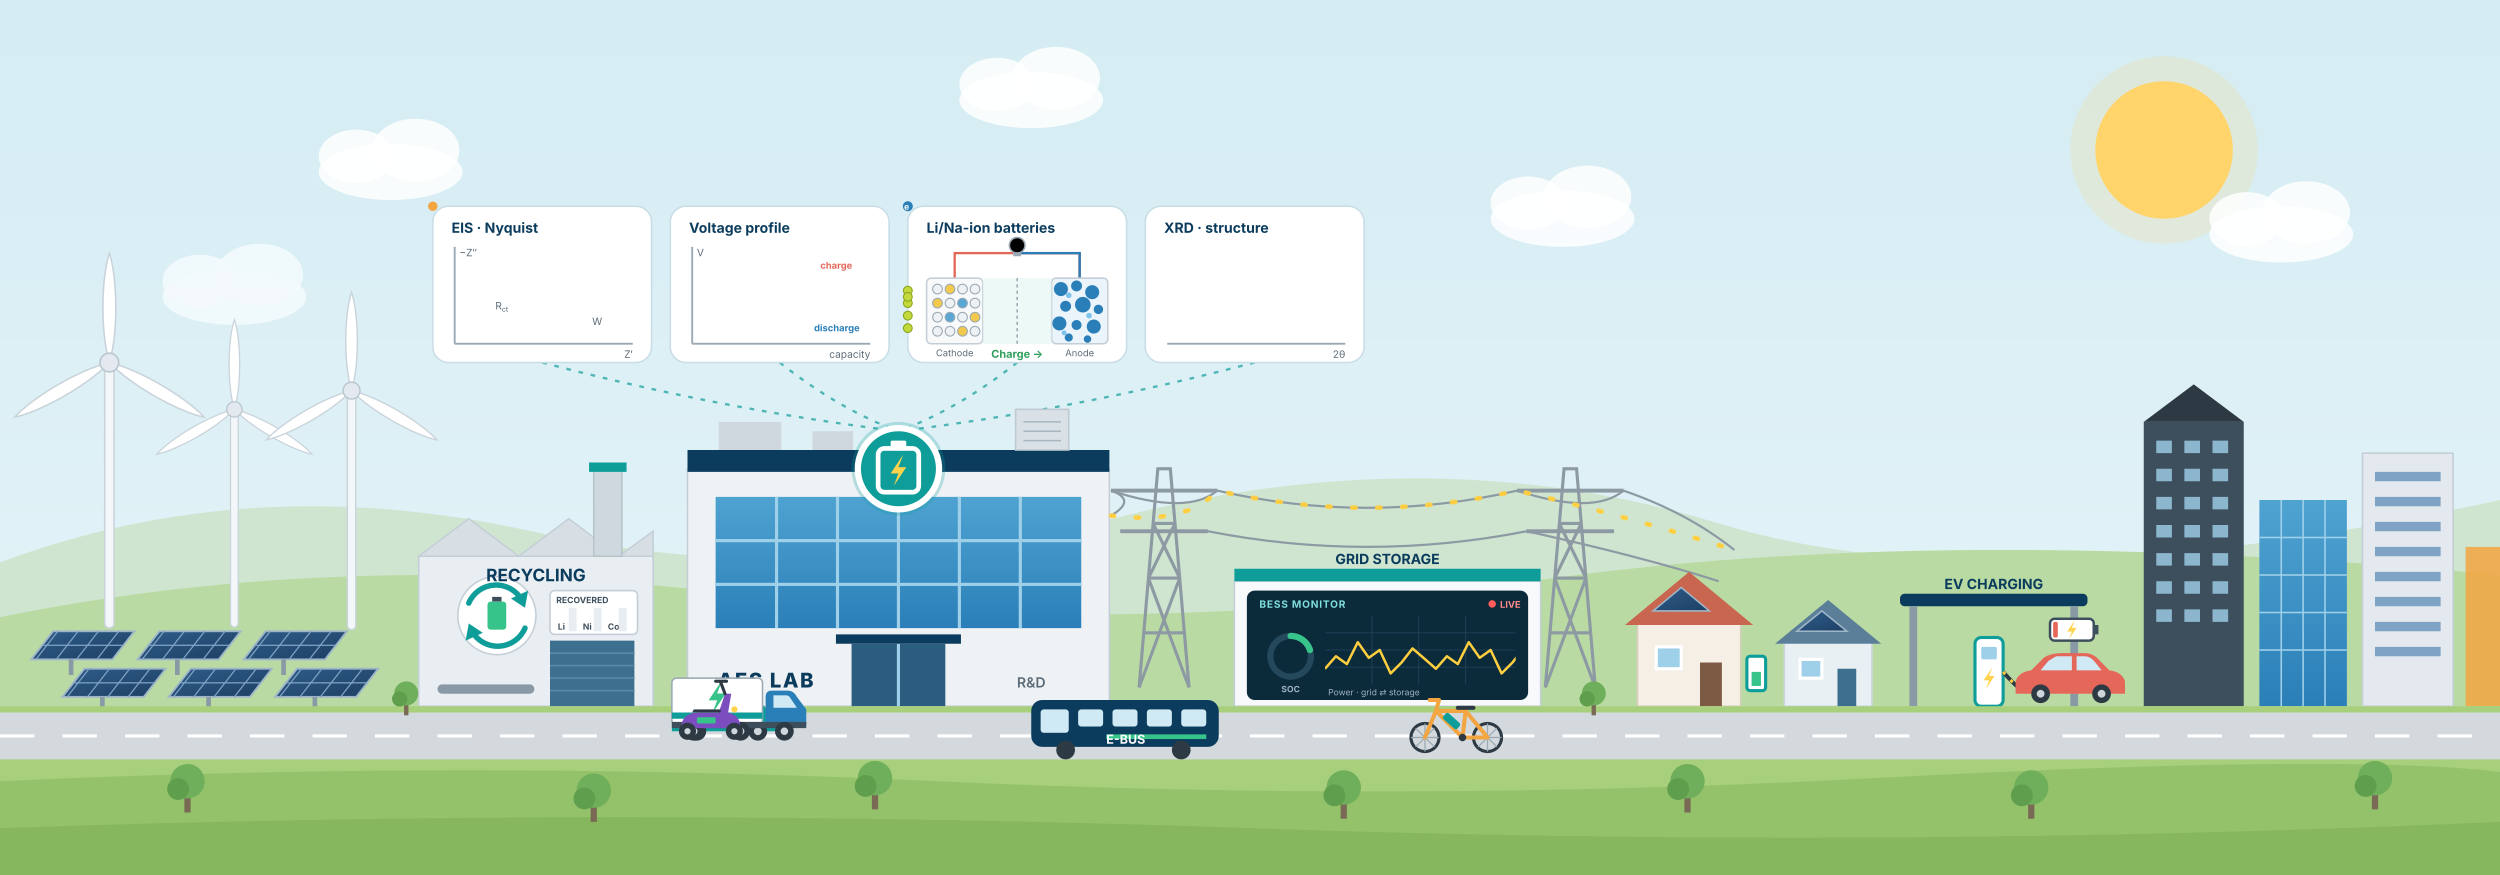
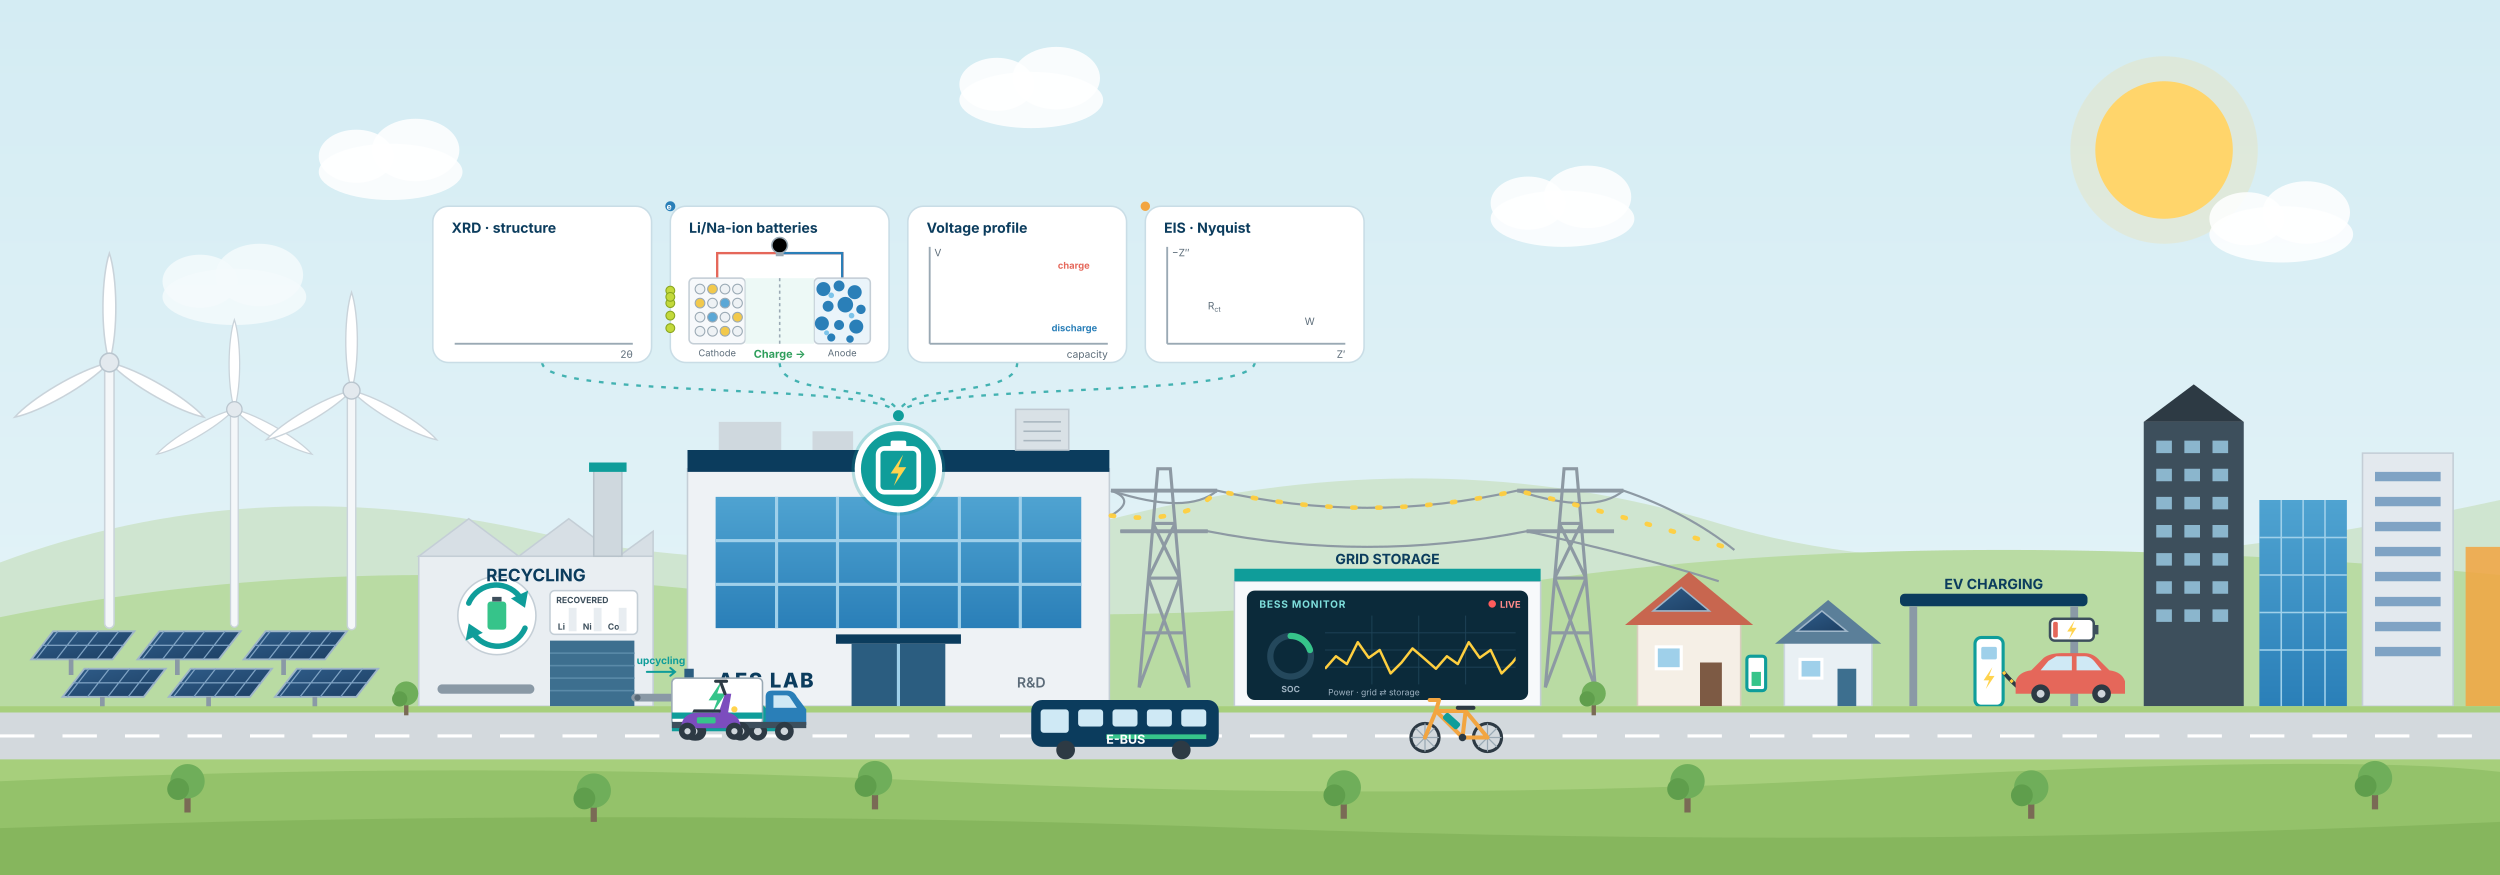
<svg xmlns="http://www.w3.org/2000/svg" viewBox="0 0 1600 560" preserveAspectRatio="xMidYMax slice" role="img" aria-labelledby="t">
  <defs>
    <linearGradient id="sky" x1="0" y1="0" x2="0" y2="1">
      <stop offset="0" stop-color="#d4ecf3" />
      <stop offset="1" stop-color="#e8f5f9" />
    </linearGradient>
    <linearGradient id="glass" x1="0" y1="0" x2="0" y2="1">
      <stop offset="0" stop-color="#4fa3d1" />
      <stop offset="1" stop-color="#2a7fb8" />
    </linearGradient>
    <linearGradient id="panel" x1="0" y1="0" x2="1" y2="1">
      <stop offset="0" stop-color="#2f5d8a" />
      <stop offset="1" stop-color="#1d3f63" />
    </linearGradient>
    <g id="turbine">
      <rect x="-3" y="0" width="6" height="170" rx="3" fill="#f4f7f9" stroke="#c9d3da" />
      <g>
        <animateTransform attributeName="transform" type="rotate" from="0" to="360" dur="7s" repeatCount="indefinite" />
        <path d="M0 0 C6 -20 5 -55 0 -70 C-5 -55 -6 -20 0 0Z" fill="#fff" stroke="#c9d3da" />
        <path d="M0 0 C6 -20 5 -55 0 -70 C-5 -55 -6 -20 0 0Z" fill="#fff" stroke="#c9d3da" transform="rotate(120)" />
        <path d="M0 0 C6 -20 5 -55 0 -70 C-5 -55 -6 -20 0 0Z" fill="#fff" stroke="#c9d3da" transform="rotate(240)" />
      </g>
      <circle r="6" fill="#e3e9ee" stroke="#b9c5ce" />
    </g>
    <g id="solar">
      <path d="M0 18 L14 0 H66 L52 18Z" fill="url(#panel)" stroke="#9fb6c9" stroke-width="1.2" />
      <path d="M17 0 L3 18 M30 0 L16 18 M43 0 L29 18 M56 0 L42 18 M7 9 H59" stroke="#7fa3c4" stroke-width=".8" />
      <rect x="24" y="18" width="3" height="10" fill="#8a99a6" />
    </g>
    <g id="cloud">
      <ellipse cx="0" cy="0" rx="46" ry="18" fill="#fff" opacity=".85" />
      <ellipse cx="-22" cy="-10" rx="24" ry="17" fill="#fff" opacity=".85" />
      <ellipse cx="16" cy="-14" rx="28" ry="20" fill="#fff" opacity=".85" />
    </g>
    <g id="tree">
      <rect x="-2" y="0" width="4" height="14" fill="#7a6a55" />
      <circle cy="-6" r="11" fill="#6fae5a" />
      <circle cx="-6" cy="-1" r="7" fill="#5f9e4c" />
    </g>
    <g id="bolt">
      <path d="M3 -10 L-5 2 H0 L-3 10 L5 -2 H0Z" fill="#ffd34d" />
    </g>
    <g id="pylon" fill="none" stroke="#8d99a3" stroke-width="2">
      <path d="M-16 140 L-4 0 L4 0 L16 140 M-10 70 H10 M-13 105 H13 M-7 35 H7 M-16 140 L10 70 M16 140 L-10 70 M-10 70 L7 35 M10 70 L-7 35" />
      <path d="M-34 14 H34 M-28 40 H28" stroke-width="2.5" />
    </g>
    <g id="car">
      <path d="M0 18 V10 Q2 4 10 3 L18 -5 Q22 -8 30 -8 H44 Q50 -8 54 -3 L60 3 Q68 4 70 10 V18Z" fill="currentColor" />
      <path d="M21 -3 L26 -6 H36 V3 H16Z M39 -6 H44 Q48 -6 51 -2 L55 3 H39Z" fill="#cfe9f5" />
      <circle cx="16" cy="18" r="6" fill="#2d3a44" />
      <circle cx="16" cy="18" r="2.5" fill="#cfd6db" />
      <circle cx="55" cy="18" r="6" fill="#2d3a44" />
      <circle cx="55" cy="18" r="2.5" fill="#cfd6db" />
    </g>
    <filter id="sh" x="-20%" y="-20%" width="140%" height="160%">
      <feDropShadow dx="0" dy="4" stdDeviation="5" flood-color="#0b3c5d" flood-opacity=".22" />
    </filter>
    <g id="cEIS">
      <rect width="140" height="100" rx="10" fill="#fff" stroke="#c9dde6" />
      <text x="12" y="17" font-family="Inter,Arial,sans-serif" font-size="9" font-weight="700" fill="#0b3c5d">EIS · Nyquist</text>
      <path d="M14 88 H128 M14 88 V26" stroke="#9aa9b4" stroke-width="1.2" />
      <g font-family="Inter,Arial,sans-serif" font-size="6.5" fill="#5b6b78">
        <text x="128" y="97" text-anchor="end">Z′</text>
        <text x="17" y="32">−Z″</text>
        <text x="40" y="66">R<tspan font-size="4.5" dy="1.5">ct</tspan>
        </text>
        <text x="102" y="76">W</text>
      </g>
      <path id="nyq" d="M22 87 A26 26 0 0 1 74 87 L112 46" fill="none" stroke="#0f9d9a" stroke-width="2" stroke-linecap="round" stroke-dasharray="170" stroke-dashoffset="170">
        <animate attributeName="stroke-dashoffset" values="170;0;0;170" keyTimes="0;.55;.85;1" dur="5s" repeatCount="indefinite" />
      </path>
      <circle r="3" fill="#f2a541">
        <animateMotion dur="5s" repeatCount="indefinite" keyPoints="0;1;1;0" keyTimes="0;.55;.85;1" calcMode="linear">
          <mpath href="#nyq" />
        </animateMotion>
      </circle>
    </g>
    <g id="cV">
      <rect width="140" height="100" rx="10" fill="#fff" stroke="#c9dde6" />
      <text x="12" y="17" font-family="Inter,Arial,sans-serif" font-size="9" font-weight="700" fill="#0b3c5d">Voltage profile</text>
      <path d="M14 88 H128 M14 88 V26" stroke="#9aa9b4" stroke-width="1.2" />
      <g font-family="Inter,Arial,sans-serif" font-size="6.5" fill="#5b6b78">
        <text x="128" y="97" text-anchor="end">capacity</text>
        <text x="17" y="32">V</text>
      </g>
      <path d="M16 80 C34 58 46 54 66 52 S104 46 126 34" fill="none" stroke="#e5675a" stroke-width="2.2" stroke-dasharray="160" stroke-dashoffset="160">
        <animate attributeName="stroke-dashoffset" values="160;0;0;160" keyTimes="0;.45;.85;1" dur="5s" repeatCount="indefinite" />
      </path>
      <path d="M16 40 C34 58 46 62 66 64 S104 70 126 84" fill="none" stroke="#2a7fb8" stroke-width="2.2" stroke-dasharray="160" stroke-dashoffset="160">
        <animate attributeName="stroke-dashoffset" values="160;160;0;0;160" keyTimes="0;.2;.65;.85;1" dur="5s" repeatCount="indefinite" />
      </path>
      <g font-family="Inter,Arial,sans-serif" font-size="6" font-weight="700">
        <text x="96" y="40" fill="#e5675a">charge</text>
        <text x="92" y="80" fill="#2a7fb8">discharge</text>
      </g>
    </g>
    <g id="cCell">
      <rect width="140" height="100" rx="10" fill="#fff" stroke="#c9dde6" />
      <text x="12" y="17" font-family="Inter,Arial,sans-serif" font-size="9" font-weight="700" fill="#0b3c5d">Li/Na-ion batteries</text>
      <path id="wire" d="M30 46 V30 H110 V46" fill="none" stroke="#e5675a" stroke-width="1.5" />
      <path d="M70 30 H110 V46" fill="none" stroke="#2a7fb8" stroke-width="1.5" />
      <circle cx="70" cy="25" r="8" fill="#ffd34d" opacity="0">
        <animate attributeName="opacity" values="0;0;.45;.45;0" keyTimes="0;.5;.54;.96;1" dur="6s" repeatCount="indefinite" />
      </circle>
      <circle cx="70" cy="25" r="5" stroke="#9aa9b4" stroke-width="1">
        <animate attributeName="fill" values="#eef2f5;#eef2f5;#ffd34d;#ffd34d;#eef2f5" keyTimes="0;.5;.54;.96;1" dur="6s" repeatCount="indefinite" />
      </circle>
      <rect x="67.5" y="29.5" width="5" height="2.5" fill="#9aa9b4" />
      <g>
        <animateMotion dur="6s" repeatCount="indefinite" keyPoints="0;1;1;0;0" keyTimes="0;.42;.5;.92;1" calcMode="linear">
          <mpath href="#wire" />
        </animateMotion>
        <circle r="3.2" fill="#2a7fb8" />
        <text x="-2.4" y="2.2" font-family="Inter,Arial,sans-serif" font-size="5.5" font-weight="700" fill="#fff">e</text>
      </g>
      <rect x="12" y="46" width="36" height="42" rx="3" fill="#f7f9fb" stroke="#c4ced6" />
      <circle cx="19" cy="53" r="3.1" fill="#eef2f5" stroke="#9aa9b4" stroke-width=".7" />
      <circle cx="19" cy="62" r="3.1" fill="#f2c94c" stroke="#9aa9b4" stroke-width=".7" />
      <circle cx="19" cy="71" r="3.1" fill="#eef2f5" stroke="#9aa9b4" stroke-width=".7" />
      <circle cx="19" cy="80" r="3.1" fill="#eef2f5" stroke="#9aa9b4" stroke-width=".7" />
      <circle cx="27" cy="53" r="3.1" fill="#f2c94c" stroke="#9aa9b4" stroke-width=".7" />
      <circle cx="27" cy="62" r="3.1" fill="#eef2f5" stroke="#9aa9b4" stroke-width=".7" />
      <circle cx="27" cy="71" r="3.1" fill="#5aa7d6" stroke="#9aa9b4" stroke-width=".7" />
      <circle cx="27" cy="80" r="3.1" fill="#eef2f5" stroke="#9aa9b4" stroke-width=".7" />
      <circle cx="35" cy="53" r="3.1" fill="#eef2f5" stroke="#9aa9b4" stroke-width=".7" />
      <circle cx="35" cy="62" r="3.1" fill="#5aa7d6" stroke="#9aa9b4" stroke-width=".7" />
      <circle cx="35" cy="71" r="3.1" fill="#eef2f5" stroke="#9aa9b4" stroke-width=".7" />
      <circle cx="35" cy="80" r="3.1" fill="#f2c94c" stroke="#9aa9b4" stroke-width=".7" />
      <circle cx="43" cy="53" r="3.1" fill="#eef2f5" stroke="#9aa9b4" stroke-width=".7" />
      <circle cx="43" cy="62" r="3.1" fill="#eef2f5" stroke="#9aa9b4" stroke-width=".7" />
      <circle cx="43" cy="71" r="3.1" fill="#f2c94c" stroke="#9aa9b4" stroke-width=".7" />
      <circle cx="43" cy="80" r="3.1" fill="#eef2f5" stroke="#9aa9b4" stroke-width=".7" />
      <rect x="92" y="46" width="36" height="42" rx="3" fill="#eaf4fa" stroke="#c4ced6" />
      <g fill="#2a7fb8">
        <circle cx="98" cy="53" r="4.5" />
        <circle cx="108" cy="51" r="3.5" />
        <circle cx="118" cy="55" r="4.5" />
        <circle cx="101" cy="64" r="3.5" />
        <circle cx="112" cy="63" r="5" />
        <circle cx="122" cy="66" r="3" />
        <circle cx="97" cy="75" r="4.5" />
        <circle cx="108" cy="76" r="3.2" />
        <circle cx="119" cy="77" r="4.5" />
        <circle cx="103" cy="84" r="2.6" />
        <circle cx="115" cy="85" r="2.4" />
      </g>
      <g fill="#7cc4ea">
        <circle cx="103" cy="57" r="1.8" />
        <circle cx="116" cy="70" r="1.8" />
        <circle cx="100" cy="81" r="1.6" />
      </g>
      <rect x="48" y="46" width="44" height="42" fill="#e6f6f2" opacity=".7" />
      <path d="M70 46 V88" stroke="#9aa9b4" stroke-width="1" stroke-dasharray="2 2" />
      <circle cy="54" r="2.8" fill="#c3d93b" stroke="#8aa61f" stroke-width=".7">
        <animate attributeName="cx" values="32;108;108;32;32" keyTimes="0;.42;.5;.92;1" dur="6s" begin="-0.00s" repeatCount="indefinite" />
      </circle>
      <circle cy="62" r="2.8" fill="#c3d93b" stroke="#8aa61f" stroke-width=".7">
        <animate attributeName="cx" values="32;108;108;32;32" keyTimes="0;.42;.5;.92;1" dur="6s" begin="-0.18s" repeatCount="indefinite" />
      </circle>
      <circle cy="70" r="2.8" fill="#c3d93b" stroke="#8aa61f" stroke-width=".7">
        <animate attributeName="cx" values="32;108;108;32;32" keyTimes="0;.42;.5;.92;1" dur="6s" begin="-0.36s" repeatCount="indefinite" />
      </circle>
      <circle cy="78" r="2.8" fill="#c3d93b" stroke="#8aa61f" stroke-width=".7">
        <animate attributeName="cx" values="32;108;108;32;32" keyTimes="0;.42;.5;.92;1" dur="6s" begin="-0.54s" repeatCount="indefinite" />
      </circle>
      <circle cy="58" r="2.8" fill="#c3d93b" stroke="#8aa61f" stroke-width=".7">
        <animate attributeName="cx" values="32;108;108;32;32" keyTimes="0;.42;.5;.92;1" dur="6s" begin="-0.72s" repeatCount="indefinite" />
      </circle>
      <g font-family="Inter,Arial,sans-serif" font-size="6" fill="#5b6b78" text-anchor="middle">
        <text x="30" y="96">Cathode</text>
        <text x="110" y="96">Anode</text>
      </g>
      <g font-family="Inter,Arial,sans-serif" font-size="7" font-weight="700" text-anchor="middle">
        <text x="70" y="97" fill="#2e9e5b">Charge →<animate attributeName="opacity" calcMode="discrete" values="1;0" keyTimes="0;.5" dur="6s" repeatCount="indefinite" />
        </text>
        <text x="70" y="97" fill="#d9534f" opacity="0">← Discharge<animate attributeName="opacity" calcMode="discrete" values="0;1" keyTimes="0;.5" dur="6s" repeatCount="indefinite" />
        </text>
      </g>
    </g>
    <g id="cXRD">
      <rect width="140" height="100" rx="10" fill="#fff" stroke="#c9dde6" />
      <text x="12" y="17" font-family="Inter,Arial,sans-serif" font-size="9" font-weight="700" fill="#0b3c5d">XRD · structure</text>
      <path d="M14 88 H128" stroke="#9aa9b4" stroke-width="1.2" />
      <g font-family="Inter,Arial,sans-serif" font-size="6.5" fill="#5b6b78">
        <text x="128" y="97" text-anchor="end">2θ</text>
      </g>
      <path d="M14 86 H30 L33 52 L36 86 H52 L54 68 L56 86 H70 L73 36 L76 86 H90 L92 72 L94 86 H104 L106 58 L108 86 H128" fill="none" stroke="#7c4dbe" stroke-width="1.8" stroke-linejoin="round" stroke-dasharray="460" stroke-dashoffset="460">
        <animate attributeName="stroke-dashoffset" values="460;0;0;460" keyTimes="0;.5;.85;1" dur="6s" repeatCount="indefinite" />
      </path>
    </g>
    <g id="truck">
      <rect x="0" y="-16" width="58" height="30" rx="3" fill="#fff" stroke="#9aa9b4" />
      <rect x="0" y="6" width="58" height="4" fill="#0f9d9a" />
      <g transform="translate(29 -4) scale(1.1)">
        <path d="M3 -10 L-5 2 H0 L-3 10 L5 -2 H0Z" fill="#36c48a" />
      </g>
      <path d="M60 14 V-4 Q60 -8 64 -8 H74 Q78 -8 80 -4 L86 4 V14Z" fill="#2a7fb8" />
      <path d="M65 -5 H73 Q75 -5 76 -3 L80 3 H65Z" fill="#cfe9f5" />
      <rect x="0" y="12" width="86" height="4" fill="#3d4f5c" />
      <circle cx="14" cy="18" r="6" fill="#2d3a44" />
      <circle cx="14" cy="18" r="2.4" fill="#cfd6db" />
      <circle cx="44" cy="18" r="6" fill="#2d3a44" />
      <circle cx="44" cy="18" r="2.4" fill="#cfd6db" />
      <circle cx="72" cy="18" r="6" fill="#2d3a44" />
      <circle cx="72" cy="18" r="2.4" fill="#cfd6db" />
    </g>
    <g id="emoto">
      <path d="M6 16 Q6 6 18 6 H30 L34 -6 H38 L36 6 Q44 8 44 16Z" fill="#7c4dbe" />
      <path d="M14 4 H30 Q32 4 31 6 H13Z" fill="#2d3a44" />
      <path d="M34 -6 L31 -14 M28 -14 H35" stroke="#2d3a44" stroke-width="2" stroke-linecap="round" />
      <circle cx="40" cy="4" r="2" fill="#ffd34d" />
      <rect x="16" y="9" width="12" height="4" rx="1" fill="#36c48a" />
      <circle cx="10" cy="18" r="5.5" fill="#2d3a44" />
      <circle cx="10" cy="18" r="2" fill="#cfd6db" />
      <circle cx="40" cy="18" r="5.5" fill="#2d3a44" />
      <circle cx="40" cy="18" r="2" fill="#cfd6db" />
    </g>
  </defs>
  <rect width="1600" height="560" fill="url(#sky)" />
  <circle cx="1385" cy="96" r="44" fill="#ffd56b" />
  <circle cx="1385" cy="96" r="60" fill="#ffd56b" opacity=".18">
    <animate attributeName="r" values="56;66;56" dur="5s" repeatCount="indefinite" />
  </circle>
  <g>
    <animateTransform attributeName="transform" type="translate" values="0 0;70 0;0 0" dur="38s" repeatCount="indefinite" />
    <use href="#cloud" x="250" y="110" />
  </g>
  <g>
    <animateTransform attributeName="transform" type="translate" values="0 0;-60 0;0 0" dur="46s" repeatCount="indefinite" />
    <use href="#cloud" x="660" y="64" />
  </g>
  <g>
    <animateTransform attributeName="transform" type="translate" values="0 0;80 0;0 0" dur="42s" repeatCount="indefinite" />
    <use href="#cloud" x="1000" y="140" />
  </g>
  <g>
    <animateTransform attributeName="transform" type="translate" values="0 0;-50 0;0 0" dur="34s" repeatCount="indefinite" />
    <use href="#cloud" x="1460" y="150" />
  </g>
  <g opacity=".7">
    <animateTransform attributeName="transform" type="translate" values="0 0;55 0;0 0" dur="30s" repeatCount="indefinite" />
    <use href="#cloud" x="150" y="190" />
  </g>
  <path d="M0 360 Q160 300 340 340 T720 330 T1100 335 T1600 320 V460 H0Z" fill="#cfe5d0" />
  <path d="M0 395 Q220 350 470 380 T980 372 T1600 368 V470 H0Z" fill="#b9dba3" />
  <use href="#turbine" x="70" y="232" />
  <use href="#turbine" x="150" y="262" transform="translate(150 262) scale(.82) translate(-150 -262)" />
  <use href="#turbine" x="225" y="250" transform="translate(225 250) scale(.9) translate(-225 -250)" />
  <g>
    <use href="#solar" x="20" y="404" />
    <use href="#solar" x="88" y="404" />
    <use href="#solar" x="156" y="404" />
    <use href="#solar" x="40" y="428" />
    <use href="#solar" x="108" y="428" />
    <use href="#solar" x="176" y="428" />
  </g>
  <g>
    <rect x="268" y="356" width="150" height="96" fill="#e9eef2" stroke="#c4ced6" />
    <path d="M268 356 L300 332 L332 356 L364 332 L396 356 L418 340 V356Z" fill="#d7dfe5" stroke="#c4ced6" />
    <rect x="380" y="300" width="18" height="56" fill="#cfd8de" stroke="#b8c3cb" />
    <rect x="377" y="296" width="24" height="6" fill="#0f9d9a" />
    <circle cx="318" cy="394" r="25" fill="#fff" stroke="#c4ced6" />
    <g>
      <animateTransform attributeName="transform" type="rotate" from="0 318 394" to="360 318 394" dur="6s" repeatCount="indefinite" />
      <g fill="none" stroke="#0f9d9a" stroke-width="3.5" stroke-linecap="round">
        <path d="M300 386 A19 19 0 0 1 334 384" />
        <path d="M336 402 A19 19 0 0 1 302 404" />
      </g>
      <path d="M338 378 L336 389 L327 383Z M298 410 L300 399 L309 405Z" fill="#0f9d9a" />
    </g>
    <rect x="312" y="385" width="12" height="18" rx="2" fill="#36c48a" />
    <rect x="315" y="382" width="6" height="3" fill="#3d4f5c" />
    <rect x="352" y="410" width="54" height="42" fill="#3d6f8f" />
    <path d="M352 418 H406 M352 426 H406 M352 434 H406 M352 442 H406" stroke="#5a8aa8" />
    <rect x="280" y="438" width="62" height="6" rx="3" fill="#8a99a6" />
    <g opacity="0">
      <animateTransform attributeName="transform" type="translate" values="0 0;58 0" dur="4.5s" begin="-0.0s" repeatCount="indefinite" />
      <animate attributeName="opacity" values="0;1;1;0" keyTimes="0;.12;.85;1" dur="4.5s" begin="-0.0s" repeatCount="indefinite" />
      <rect x="282" y="426" width="9" height="12" rx="2" fill="#7fbf5a" />
      <rect x="284.5" y="423.5" width="4" height="3" fill="#6c7a85" />
    </g>
    <g opacity="0">
      <animateTransform attributeName="transform" type="translate" values="0 0;58 0" dur="4.5s" begin="-1.5s" repeatCount="indefinite" />
      <animate attributeName="opacity" values="0;1;1;0" keyTimes="0;.12;.85;1" dur="4.5s" begin="-1.5s" repeatCount="indefinite" />
      <rect x="282" y="426" width="9" height="12" rx="2" fill="#f2a541" />
      <rect x="284.5" y="423.5" width="4" height="3" fill="#6c7a85" />
    </g>
    <g opacity="0">
      <animateTransform attributeName="transform" type="translate" values="0 0;58 0" dur="4.5s" begin="-3.0s" repeatCount="indefinite" />
      <animate attributeName="opacity" values="0;1;1;0" keyTimes="0;.12;.85;1" dur="4.5s" begin="-3.0s" repeatCount="indefinite" />
      <rect x="282" y="426" width="9" height="12" rx="2" fill="#e5675a" />
      <rect x="284.5" y="423.5" width="4" height="3" fill="#6c7a85" />
    </g>
    <rect x="352" y="378" width="56" height="28" rx="3" fill="#fff" stroke="#c4ced6" />
    <g font-family="Inter,Arial,sans-serif" font-size="5.5" font-weight="700" fill="#3d4f5c">
      <text x="356" y="386">RECOVERED</text>
      <text x="357" y="403">Li</text>
      <text x="373" y="403">Ni</text>
      <text x="389" y="403">Co</text>
    </g>
    <g>
      <rect x="364" y="389" width="5" height="15" fill="#e8edf1" />
      <rect x="380" y="389" width="5" height="15" fill="#e8edf1" />
      <rect x="396" y="389" width="5" height="15" fill="#e8edf1" />
      <rect x="364" width="5" fill="#36c48a" y="404" height="0">
        <animate attributeName="height" values="0;15;15;0" keyTimes="0;.8;.95;1" dur="6s" repeatCount="indefinite" />
        <animate attributeName="y" values="404;389;389;404" keyTimes="0;.8;.95;1" dur="6s" repeatCount="indefinite" />
      </rect>
      <rect x="380" width="5" fill="#7f8c96" y="404" height="0">
        <animate attributeName="height" values="0;12;12;0" keyTimes="0;.8;.95;1" dur="6s" begin="-.7s" repeatCount="indefinite" />
        <animate attributeName="y" values="404;392;392;404" keyTimes="0;.8;.95;1" dur="6s" begin="-.7s" repeatCount="indefinite" />
      </rect>
      <rect x="396" width="5" fill="#2a7fb8" y="404" height="0">
        <animate attributeName="height" values="0;10;10;0" keyTimes="0;.8;.95;1" dur="6s" begin="-1.4s" repeatCount="indefinite" />
        <animate attributeName="y" values="404;394;394;404" keyTimes="0;.8;.95;1" dur="6s" begin="-1.4s" repeatCount="indefinite" />
      </rect>
    </g>
    <text x="343" y="372" font-family="Inter,Arial,sans-serif" font-size="11" font-weight="700" fill="#0b3c5d" text-anchor="middle">RECYCLING</text>
  </g>
-   <g fill="none" stroke="#0f9d9a" stroke-width="1.5" stroke-dasharray="3 5" opacity=".7">
-     <path d="M347 232 Q461.0 262 575 276" />
-     <path d="M499 232 Q537.0 262 575 276" />
-     <path d="M651 232 Q613.0 262 575 276" />
-     <path d="M803 232 Q689.0 262 575 276" />
-   </g>
-   <use href="#cEIS" x="277" y="132" />
-   <use href="#cV" x="429" y="132" />
-   <use href="#cCell" x="581" y="132" />
-   <use href="#cXRD" x="733" y="132" />
-   <g transform="translate(347 182)" opacity="0">
-     <animate attributeName="opacity" calcMode="discrete" values="1;0" keyTimes="0;0.230" dur="16s" repeatCount="indefinite" />
-     <g>
-       <animateTransform attributeName="transform" type="scale" values="1;1.75;1.75;1;1" keyTimes="0.000;0.020;0.210;0.230;1.000" dur="16s" repeatCount="indefinite" />
-       <use href="#cEIS" x="-70" y="-50" filter="url(#sh)" />
-     </g>
-   </g>
-   <g transform="translate(499 182)" opacity="0">
-     <animate attributeName="opacity" calcMode="discrete" values="0;1;0" keyTimes="0;0.250;0.480" dur="16s" repeatCount="indefinite" />
-     <g>
-       <animateTransform attributeName="transform" type="scale" values="1;1;1.75;1.75;1;1" keyTimes="0.000;0.250;0.270;0.460;0.480;1.000" dur="16s" repeatCount="indefinite" />
-       <use href="#cV" x="-70" y="-50" filter="url(#sh)" />
-     </g>
-   </g>
-   <g transform="translate(651 182)" opacity="0">
-     <animate attributeName="opacity" calcMode="discrete" values="0;1;0" keyTimes="0;0.500;0.730" dur="16s" repeatCount="indefinite" />
-     <g>
-       <animateTransform attributeName="transform" type="scale" values="1;1;1.75;1.75;1;1" keyTimes="0.000;0.500;0.520;0.710;0.730;1.000" dur="16s" repeatCount="indefinite" />
-       <use href="#cCell" x="-70" y="-50" filter="url(#sh)" />
-     </g>
-   </g>
-   <g transform="translate(803 182)" opacity="0">
-     <animate attributeName="opacity" calcMode="discrete" values="0;1;0" keyTimes="0;0.750;0.980" dur="16s" repeatCount="indefinite" />
-     <g>
-       <animateTransform attributeName="transform" type="scale" values="1;1;1.75;1.75;1;1" keyTimes="0.000;0.750;0.770;0.960;0.980;1.000" dur="16s" repeatCount="indefinite" />
-       <use href="#cXRD" x="-70" y="-50" filter="url(#sh)" />
-     </g>
-   </g>
+   <g fill="none" stroke="#0f9d9a" stroke-width="1.5" stroke-dasharray="3 5" opacity=".75">
+     <path d="M347 232 C347 256 575 244 575 266" />
+     <path d="M499 232 C499 256 575 244 575 266" />
+     <path d="M651 232 C651 256 575 244 575 266" />
+     <path d="M803 232 C803 256 575 244 575 266" />
+   </g>
+   <circle cx="575" cy="266" r="3.5" fill="#0f9d9a" />
+   <use href="#cXRD" x="277" y="132" />
+   <use href="#cCell" x="429" y="132" />
+   <use href="#cV" x="581" y="132" />
+   <use href="#cEIS" x="733" y="132" />
  <g>
    <rect x="440" y="300" width="270" height="152" fill="#eef2f5" stroke="#c4ced6" />
    <rect x="440" y="288" width="270" height="14" fill="#0b3c5d" />
    <rect x="460" y="270" width="40" height="18" fill="#cfd8de" />
    <rect x="520" y="276" width="26" height="12" fill="#cfd8de" />
    <rect x="650" y="262" width="34" height="26" fill="#d9e1e6" stroke="#bfc9d1" />
    <path d="M655 270 h24 M655 276 h24 M655 282 h24" stroke="#a9b6bf" />
    <rect x="458" y="318" width="234" height="84" fill="url(#glass)" />
    <path d="M497 318 V402 M536 318 V402 M575 318 V402 M614 318 V402 M653 318 V402 M458 346 H692 M458 374 H692" stroke="#9fd0ea" stroke-width="2" />
    <rect x="545" y="412" width="60" height="40" fill="#2b5d80" />
    <path d="M575 412 V452" stroke="#9fd0ea" stroke-width="2" />
    <rect x="535" y="406" width="80" height="6" fill="#0b3c5d" />
    <circle cx="575" cy="300" r="30" fill="#0f9d9a" opacity=".25">
      <animate attributeName="r" values="27;36;27" dur="2.4s" repeatCount="indefinite" />
      <animate attributeName="opacity" values=".35;0;.35" dur="2.4s" repeatCount="indefinite" />
    </circle>
    <circle cx="575" cy="300" r="26" fill="#0f9d9a" stroke="#fff" stroke-width="4" />
    <rect x="562" y="287" width="26" height="28" rx="4" fill="none" stroke="#fff" stroke-width="3" />
    <rect x="570" y="282" width="10" height="5" rx="1" fill="#fff" />
    <use href="#bolt" x="575" y="301" />
    <text x="490" y="440" font-family="Inter,Arial,sans-serif" font-size="13" font-weight="800" fill="#0b3c5d" text-anchor="middle" letter-spacing="1">AES LAB</text>
    <text x="660" y="440" font-family="Inter,Arial,sans-serif" font-size="9" font-weight="600" fill="#5b6b78" text-anchor="middle">R&amp;D</text>
+   </g>
+   <g>
+     <rect x="404" y="444" width="40" height="5" rx="2.5" fill="#8a99a6" />
+     <circle cx="408" cy="446.5" r="2" fill="#5b6b78" />
+     <circle cx="440" cy="446.5" r="2" fill="#5b6b78" />
+     <rect x="438" y="428" width="6" height="16" fill="#2b5d80" />
+     <text x="423" y="425" font-family="Inter,Arial,sans-serif" font-size="6.5" font-weight="700" fill="#0f9d9a" text-anchor="middle">upcycling</text>
+     <path d="M414 430 H432 M429 427.5 L432 430 L429 432.5" fill="none" stroke="#0f9d9a" stroke-width="1.3" stroke-linecap="round" />
+     <g opacity="0">
+       <animateTransform attributeName="transform" type="translate" values="0 0;34 0" dur="3.6s" begin="-0.0s" repeatCount="indefinite" />
+       <animate attributeName="opacity" values="0;1;1;0" keyTimes="0;.15;.8;1" dur="3.6s" begin="-0.0s" repeatCount="indefinite" />
+       <rect x="405" y="436" width="8" height="8" rx="1.5" fill="#36c48a" stroke="#fff" stroke-width=".8" />
+     </g>
+     <g opacity="0">
+       <animateTransform attributeName="transform" type="translate" values="0 0;34 0" dur="3.6s" begin="-1.2s" repeatCount="indefinite" />
+       <animate attributeName="opacity" values="0;1;1;0" keyTimes="0;.15;.8;1" dur="3.6s" begin="-1.2s" repeatCount="indefinite" />
+       <rect x="405" y="436" width="8" height="8" rx="1.5" fill="#7f8c96" stroke="#fff" stroke-width=".8" />
+     </g>
+     <g opacity="0">
+       <animateTransform attributeName="transform" type="translate" values="0 0;34 0" dur="3.6s" begin="-2.4s" repeatCount="indefinite" />
+       <animate attributeName="opacity" values="0;1;1;0" keyTimes="0;.15;.8;1" dur="3.6s" begin="-2.4s" repeatCount="indefinite" />
+       <rect x="405" y="436" width="8" height="8" rx="1.5" fill="#2a7fb8" stroke="#fff" stroke-width=".8" />
+     </g>
  </g>
  <use href="#pylon" x="745" y="300" />
  <use href="#pylon" x="1005" y="300" />
  <g fill="none" stroke="#8d99a3" stroke-width="1.4">
    <path d="M711 330 Q728 320 711 314 M711 314 Q760 330 779 314 Q875 336 971 314 Q1020 330 1039 314 Q1080 328 1110 352" />
    <path d="M717 340 Q740 340 773 340 Q875 360 977 340 Q1050 356 1100 372" />
  </g>
  <path id="flow" d="M711 330 Q760 336 779 314 Q875 336 971 314 Q1040 330 1110 352" fill="none" stroke="#ffcf3f" stroke-width="3" stroke-linecap="round" stroke-dasharray="2 14" opacity=".95">
    <animate attributeName="stroke-dashoffset" from="32" to="0" dur="1.2s" repeatCount="indefinite" />
  </path>
  <g>
    <rect x="790" y="372" width="196" height="80" fill="#f7f9fb" stroke="#c4ced6" />
    <rect x="798" y="378" width="180" height="70" rx="5" fill="#0b2a3a" />
    <g font-family="Inter,Arial,sans-serif" font-weight="700">
      <text x="806" y="389" font-size="6.5" fill="#7fe0dd" letter-spacing=".5">BESS MONITOR</text>
      <circle cx="955" cy="386.5" r="2.4" fill="#ff5c5c">
        <animate attributeName="opacity" values="1;.15;1" dur="1.2s" repeatCount="indefinite" />
      </circle>
      <text x="960" y="389" font-size="6" fill="#ff8a8a">LIVE</text>
      <circle cx="826" cy="420" r="13" fill="none" stroke="#24485c" stroke-width="4" />
      <circle cx="826" cy="420" r="13" fill="none" stroke="#36c48a" stroke-width="4" stroke-linecap="round" stroke-dasharray="81.68" stroke-dashoffset="65.3" transform="rotate(-90 826 420)">
        <animate attributeName="stroke-dashoffset" values="65.3;49.0;32.7;16.3;0.0;16.3;32.7;49.0;65.3" keyTimes="0;.125;.25;.375;.5;.625;.75;.875;1" dur="8s" repeatCount="indefinite" />
      </circle>
      <g font-size="7" fill="#fff">
        <text x="826" y="425" text-anchor="middle" opacity="0">20%<animate attributeName="opacity" calcMode="discrete" values="1;0;0;0;0;0;0;0" keyTimes="0;.125;.25;.375;.5;.625;.75;.875" dur="8s" repeatCount="indefinite" />
        </text>
        <text x="826" y="425" text-anchor="middle" opacity="0">40%<animate attributeName="opacity" calcMode="discrete" values="0;1;0;0;0;0;0;1" keyTimes="0;.125;.25;.375;.5;.625;.75;.875" dur="8s" repeatCount="indefinite" />
        </text>
        <text x="826" y="425" text-anchor="middle" opacity="0">60%<animate attributeName="opacity" calcMode="discrete" values="0;0;1;0;0;0;1;0" keyTimes="0;.125;.25;.375;.5;.625;.75;.875" dur="8s" repeatCount="indefinite" />
        </text>
        <text x="826" y="425" text-anchor="middle" opacity="0">80%<animate attributeName="opacity" calcMode="discrete" values="0;0;0;1;0;1;0;0" keyTimes="0;.125;.25;.375;.5;.625;.75;.875" dur="8s" repeatCount="indefinite" />
        </text>
        <text x="826" y="425" text-anchor="middle" opacity="0">100%<animate attributeName="opacity" calcMode="discrete" values="0;0;0;0;1;0;0;0" keyTimes="0;.125;.25;.375;.5;.625;.75;.875" dur="8s" repeatCount="indefinite" />
        </text>
      </g>
      <text x="826" y="443" font-size="5.5" fill="#9fb3c2" text-anchor="middle">SOC</text>
    </g>
    <clipPath id="wclip">
      <rect x="848" y="394" width="122" height="44" />
    </clipPath>
    <g stroke="#1d4256" stroke-width=".6">
      <path d="M848 405 H970 M848 416 H970 M848 427 H970 M878 394 V438 M908 394 V438 M938 394 V438" />
    </g>
    <g clip-path="url(#wclip)">
      <g transform="translate(848 398)">
        <g>
          <animateTransform attributeName="transform" type="translate" from="0 0" to="-71 0" dur="2.6s" repeatCount="indefinite" />
          <path d="M0 30 l7 -8 l7 5 l7 -14 l7 10 l7 -5 l7 15 l7 -7 l7 -9 l7 6 l8 7 l0 0 l7 -8 l7 5 l7 -14 l7 10 l7 -5 l7 15 l7 -7 l7 -9 l7 6 l8 7 l0 0 l7 -8 l7 5 l7 -14 l7 10 l7 -5 l7 15 l7 -7 l7 -9 l7 6 l8 7" fill="none" stroke="#ffcf3f" stroke-width="1.6" stroke-linejoin="round" />
        </g>
      </g>
    </g>
    <g font-family="Inter,Arial,sans-serif" font-size="5.5" fill="#9fb3c2">
      <text x="850" y="445">Power · grid ⇄ storage</text>
    </g>
    <rect x="790" y="364" width="196" height="8" fill="#0f9d9a" />
    <text x="888" y="361" font-family="Inter,Arial,sans-serif" font-size="9" font-weight="700" fill="#0b3c5d" text-anchor="middle">GRID STORAGE</text>
  </g>
  <g>
    <rect x="1048" y="398" width="66" height="54" fill="#f5efe6" stroke="#d8cdbd" />
    <path d="M1040 400 L1081 366 L1122 400Z" fill="#c8664f" />
    <path d="M1058 391 L1076 376 L1094 391Z" fill="url(#panel)" stroke="#9fb6c9" />
    <rect x="1060" y="414" width="16" height="14" fill="#9fd0ea" stroke="#fff" stroke-width="2" />
    <rect x="1088" y="424" width="14" height="28" fill="#7d5a44" />
    <rect x="1118" y="420" width="12" height="22" rx="2" fill="#fff" stroke="#0f9d9a" stroke-width="2" />
    <rect x="1121" y="430" width="6" height="9" fill="#36c48a">
      <animate attributeName="height" values="4;17;4" dur="7s" repeatCount="indefinite" />
      <animate attributeName="y" values="435;422;435" dur="7s" repeatCount="indefinite" />
    </rect>
    <rect x="1142" y="410" width="56" height="42" fill="#e9f0f4" stroke="#cbd6dd" />
    <path d="M1136 412 L1170 384 L1204 412Z" fill="#5b7f99" />
    <path d="M1150 404 L1166 391 L1182 404Z" fill="url(#panel)" stroke="#9fb6c9" />
    <rect x="1152" y="422" width="14" height="12" fill="#9fd0ea" stroke="#fff" stroke-width="2" />
    <rect x="1176" y="428" width="12" height="24" fill="#3d6f8f" />
  </g>
  <g>
    <rect x="1216" y="380" width="120" height="8" rx="3" fill="#0b3c5d" />
    <rect x="1222" y="388" width="5" height="64" fill="#8a99a6" />
    <rect x="1325" y="388" width="5" height="64" fill="#8a99a6" />
    <rect x="1264" y="408" width="18" height="44" rx="4" fill="#fff" stroke="#0f9d9a" stroke-width="2" />
    <rect x="1268" y="414" width="10" height="8" rx="1" fill="#9fd0ea" />
    <use href="#bolt" x="1273" y="434" transform="translate(1273 434) scale(.7) translate(-1273 -434)" />
    <path d="M1282 430 Q1296 446 1294 438" fill="none" stroke="#2d3a44" stroke-width="2.5" />
    <path d="M1282 430 Q1296 446 1294 438" fill="none" stroke="#ffcf3f" stroke-width="2" stroke-dasharray="2 5">
      <animate attributeName="stroke-dashoffset" from="14" to="0" dur=".8s" repeatCount="indefinite" />
    </path>
    <use href="#car" x="1290" y="426" color="#e5675a" />
    <g>
      <rect x="1312" y="396" width="28" height="14" rx="3" fill="#fff" stroke="#3d4f5c" stroke-width="1.6" />
      <rect x="1340" y="400" width="3" height="6" fill="#3d4f5c" />
      <rect x="1314" y="398" height="10" width="3" rx="1" fill="#e5675a">
        <animate attributeName="width" values="3;24;24" keyTimes="0;.85;1" dur="5s" repeatCount="indefinite" />
        <animate attributeName="fill" values="#e5675a;#f2a541;#36c48a;#36c48a" keyTimes="0;.4;.8;1" dur="5s" repeatCount="indefinite" />
      </rect>
      <use href="#bolt" x="1326" y="403" transform="translate(1326 403) scale(.6) translate(-1326 -403)">
        <animate attributeName="opacity" values="1;.2;1" dur="1s" repeatCount="indefinite" />
      </use>
    </g>
    <text x="1276" y="377" font-family="Inter,Arial,sans-serif" font-size="9" font-weight="700" fill="#0b3c5d" text-anchor="middle">EV CHARGING</text>
  </g>
  <g>
    <rect x="1372" y="270" width="64" height="182" fill="#3d4f5c" />
    <path d="M1372 270 L1404 246 L1436 270Z" fill="#2d3a44" />
    <g fill="#9fd0ea" opacity=".8">
      <rect x="1380" y="282" width="10" height="8" />
      <rect x="1398" y="282" width="10" height="8" />
      <rect x="1416" y="282" width="10" height="8" />
      <rect x="1380" y="300" width="10" height="8" />
      <rect x="1398" y="300" width="10" height="8" />
      <rect x="1416" y="300" width="10" height="8" />
      <rect x="1380" y="318" width="10" height="8" />
      <rect x="1398" y="318" width="10" height="8" />
      <rect x="1416" y="318" width="10" height="8" />
      <rect x="1380" y="336" width="10" height="8" />
      <rect x="1398" y="336" width="10" height="8" />
      <rect x="1416" y="336" width="10" height="8" />
      <rect x="1380" y="354" width="10" height="8" />
      <rect x="1398" y="354" width="10" height="8" />
      <rect x="1416" y="354" width="10" height="8" />
      <rect x="1380" y="372" width="10" height="8" />
      <rect x="1398" y="372" width="10" height="8" />
      <rect x="1416" y="372" width="10" height="8" />
      <rect x="1380" y="390" width="10" height="8" />
      <rect x="1398" y="390" width="10" height="8" />
      <rect x="1416" y="390" width="10" height="8" />
    </g>
    <rect x="1446" y="320" width="56" height="132" fill="url(#glass)" />
    <path d="M1460 320 V452 M1474 320 V452 M1488 320 V452 M1446 344 H1502 M1446 368 H1502 M1446 392 H1502 M1446 416 H1502" stroke="#9fd0ea" />
    <rect x="1512" y="290" width="58" height="162" fill="#e3e9ee" stroke="#c4ced6" />
    <g fill="#7fa3c4">
      <rect x="1520" y="302" width="42" height="6" />
      <rect x="1520" y="318" width="42" height="6" />
      <rect x="1520" y="334" width="42" height="6" />
      <rect x="1520" y="350" width="42" height="6" />
      <rect x="1520" y="366" width="42" height="6" />
      <rect x="1520" y="382" width="42" height="6" />
      <rect x="1520" y="398" width="42" height="6" />
      <rect x="1520" y="414" width="42" height="6" />
    </g>
    <rect x="1578" y="350" width="40" height="102" fill="#f2a541" opacity=".85" />
  </g>
  <rect x="0" y="452" width="1600" height="108" fill="#a7cf7c" />
  <rect x="0" y="456" width="1600" height="30" fill="#d3d9dd" />
  <path d="M0 471 H1600" stroke="#fff" stroke-width="2" stroke-dasharray="22 18" />
  <g>
    <animateTransform attributeName="transform" type="translate" from="-560 0" to="1260 0" dur="18s" repeatCount="indefinite" />
    <use href="#car" x="430" y="450" color="#0f9d9a" />
  </g>
  <g>
    <animateTransform attributeName="transform" type="translate" from="-560 0" to="1260 0" dur="18s" begin="-6s" repeatCount="indefinite" />
    <use href="#truck" x="430" y="450" />
  </g>
  <g>
    <animateTransform attributeName="transform" type="translate" from="-560 0" to="1260 0" dur="18s" begin="-12s" repeatCount="indefinite" />
    <use href="#emoto" x="430" y="450" />
  </g>
  <g transform="translate(0 10)">
    <g>
      <animateTransform attributeName="transform" type="translate" from="1000 0" to="-900 0" dur="24s" repeatCount="indefinite" />
      <g transform="translate(1440 0) scale(-1 1)">
        <rect x="660" y="438" width="120" height="30" rx="7" fill="#0b3c5d" />
        <rect x="668" y="444" width="16" height="11" rx="2" fill="#cfe9f5" />
        <rect x="690" y="444" width="16" height="11" rx="2" fill="#cfe9f5" />
        <rect x="712" y="444" width="16" height="11" rx="2" fill="#cfe9f5" />
        <rect x="734" y="444" width="16" height="11" rx="2" fill="#cfe9f5" />
        <rect x="756" y="444" width="18" height="15" rx="2" fill="#cfe9f5" />
        <rect x="668" y="460" width="64" height="3" fill="#36c48a" />
        <circle cx="684" cy="470" r="6" fill="#2d3a44" />
        <circle cx="758" cy="470" r="6" fill="#2d3a44" />
      </g>
      <text x="708" y="466" font-family="Inter,Arial,sans-serif" font-size="8" font-weight="700" fill="#fff">E-BUS</text>
    </g>
  </g>
  <g transform="translate(0 -2)">
    <g>
      <animateTransform attributeName="transform" type="translate" from="760 0" to="-1000 0" dur="13s" begin="-5s" repeatCount="indefinite" />
      <g transform="translate(1864 0) scale(-1 1)">
        <g fill="none" stroke="#2d3a44" stroke-width="2">
          <circle cx="912" cy="474" r="9" />
          <circle cx="952" cy="474" r="9" />
        </g>
        <g stroke="#9aa9b4" stroke-width=".8">
          <path d="M903 474 H921 M912 465 V483 M906 468 L918 480 M918 468 L906 480">
            <animateTransform attributeName="transform" type="rotate" from="0 912 474" to="360 912 474" dur="1s" repeatCount="indefinite" />
          </path>
          <path d="M943 474 H961 M952 465 V483 M946 468 L958 480 M958 468 L946 480">
            <animateTransform attributeName="transform" type="rotate" from="0 952 474" to="360 952 474" dur="1s" repeatCount="indefinite" />
          </path>
        </g>
        <g fill="none" stroke="#f2a541" stroke-width="2.6" stroke-linecap="round" stroke-linejoin="round">
          <path d="M912 474 L928 474 L926 457 Z" />
          <path d="M926 457 H945 L928 474" />
          <path d="M945 457 L952 474" />
          <path d="M945 457 L943 450 H949" />
        </g>
        <rect x="929" y="461" width="12" height="5" rx="1.5" fill="#0f9d9a" transform="rotate(-42 935 463.5)" />
        <path d="M921 455 H931" stroke="#2d3a44" stroke-width="2.6" stroke-linecap="round" />
        <circle cx="928" cy="474" r="2.4" fill="#2d3a44" />
      </g>
    </g>
  </g>
  <path d="M0 500 Q300 486 600 500 T1200 498 T1600 494 V560 H0Z" fill="#94c26a" />
  <path d="M0 530 Q400 516 800 530 T1600 526 V560 H0Z" fill="#86b65d" />
  <use href="#tree" x="120" y="506" />
  <use href="#tree" x="380" y="512" />
  <use href="#tree" x="560" y="504" />
  <use href="#tree" x="860" y="510" />
  <use href="#tree" x="1080" y="506" />
  <use href="#tree" x="1300" y="510" />
  <use href="#tree" x="1520" y="504" />
  <use href="#tree" x="260" y="448" transform="translate(260 448) scale(.7) translate(-260 -448)" />
  <use href="#tree" x="1020" y="448" transform="translate(1020 448) scale(.7) translate(-1020 -448)" />
+   <g transform="translate(347 182)" opacity="0">
+     <animate attributeName="opacity" calcMode="discrete" values="1;0" keyTimes="0;0.230" dur="16s" repeatCount="indefinite" />
+     <g>
+       <animateTransform attributeName="transform" type="scale" values="1;1.75;1.75;1;1" keyTimes="0.000;0.020;0.210;0.230;1.000" dur="16s" repeatCount="indefinite" />
+       <use href="#cXRD" x="-70" y="-50" filter="url(#sh)" />
+     </g>
+   </g>
+   <g transform="translate(499 182)" opacity="0">
+     <animate attributeName="opacity" calcMode="discrete" values="0;1;0" keyTimes="0;0.250;0.480" dur="16s" repeatCount="indefinite" />
+     <g>
+       <animateTransform attributeName="transform" type="scale" values="1;1;1.75;1.75;1;1" keyTimes="0.000;0.250;0.270;0.460;0.480;1.000" dur="16s" repeatCount="indefinite" />
+       <use href="#cCell" x="-70" y="-50" filter="url(#sh)" />
+     </g>
+   </g>
+   <g transform="translate(651 182)" opacity="0">
+     <animate attributeName="opacity" calcMode="discrete" values="0;1;0" keyTimes="0;0.500;0.730" dur="16s" repeatCount="indefinite" />
+     <g>
+       <animateTransform attributeName="transform" type="scale" values="1;1;1.75;1.75;1;1" keyTimes="0.000;0.500;0.520;0.710;0.730;1.000" dur="16s" repeatCount="indefinite" />
+       <use href="#cV" x="-70" y="-50" filter="url(#sh)" />
+     </g>
+   </g>
+   <g transform="translate(803 182)" opacity="0">
+     <animate attributeName="opacity" calcMode="discrete" values="0;1;0" keyTimes="0;0.750;0.980" dur="16s" repeatCount="indefinite" />
+     <g>
+       <animateTransform attributeName="transform" type="scale" values="1;1;1.75;1.75;1;1" keyTimes="0.000;0.750;0.770;0.960;0.980;1.000" dur="16s" repeatCount="indefinite" />
+       <use href="#cEIS" x="-70" y="-50" filter="url(#sh)" />
+     </g>
+   </g>
</svg>
